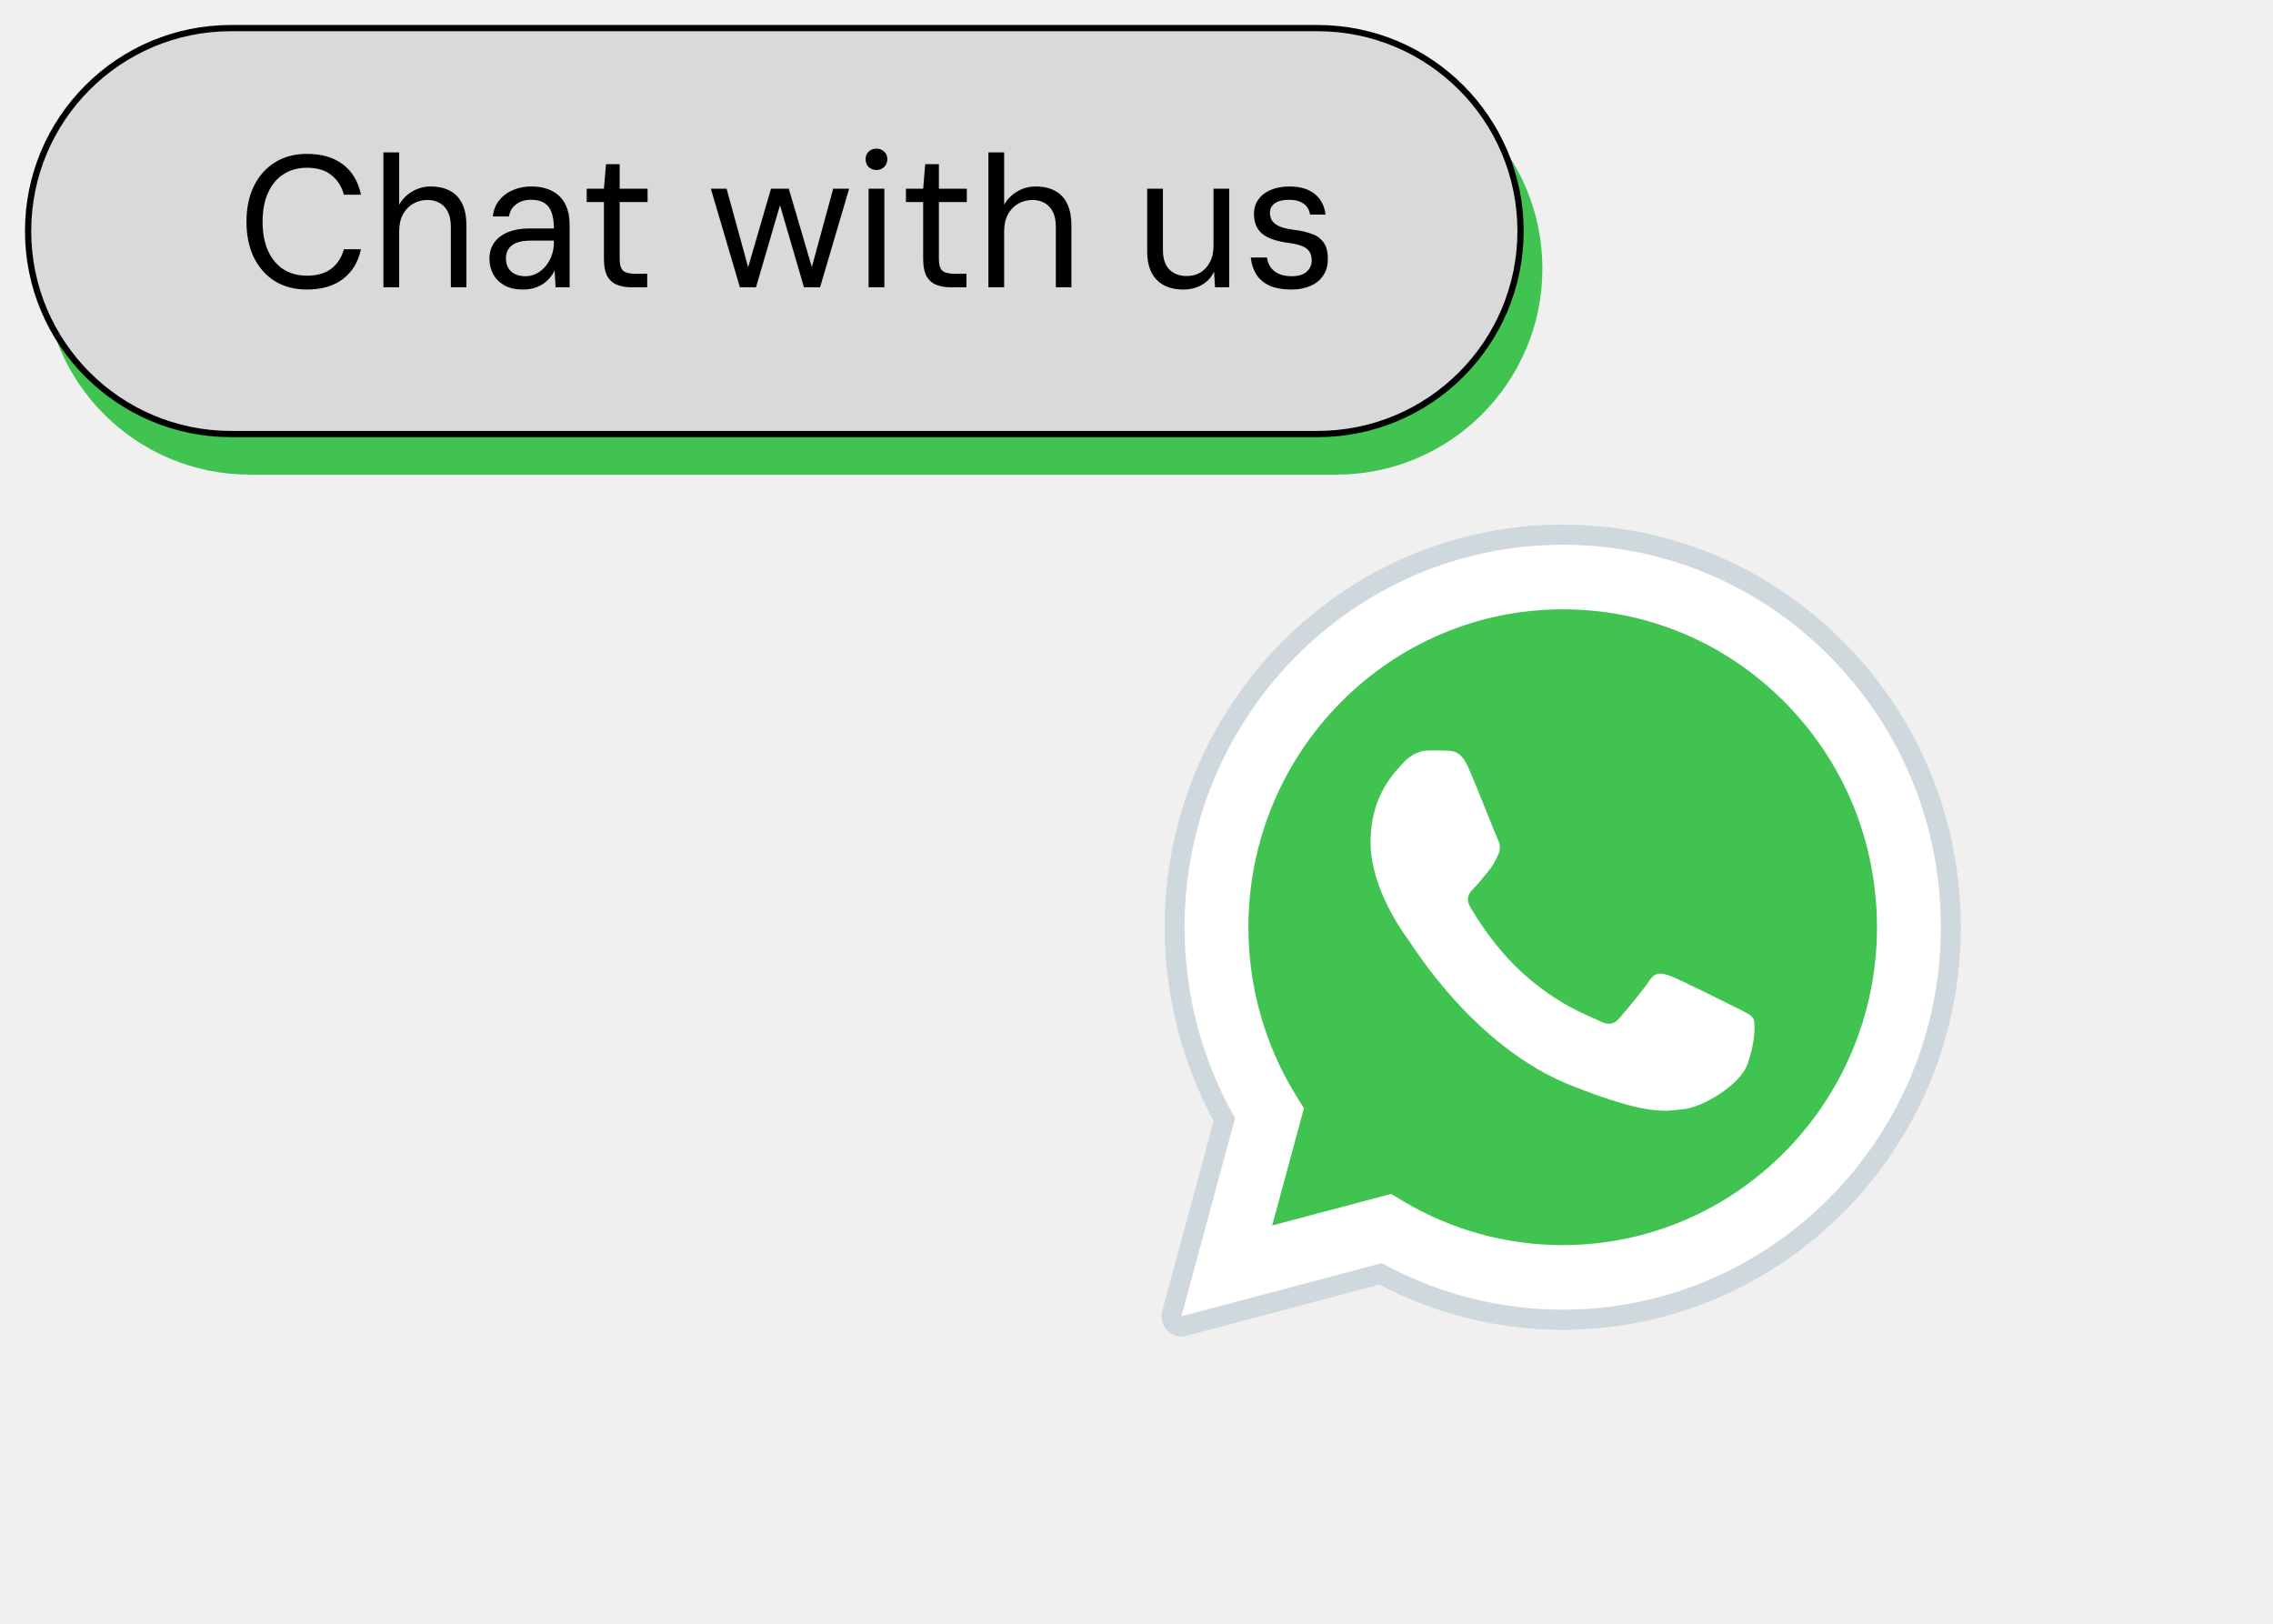
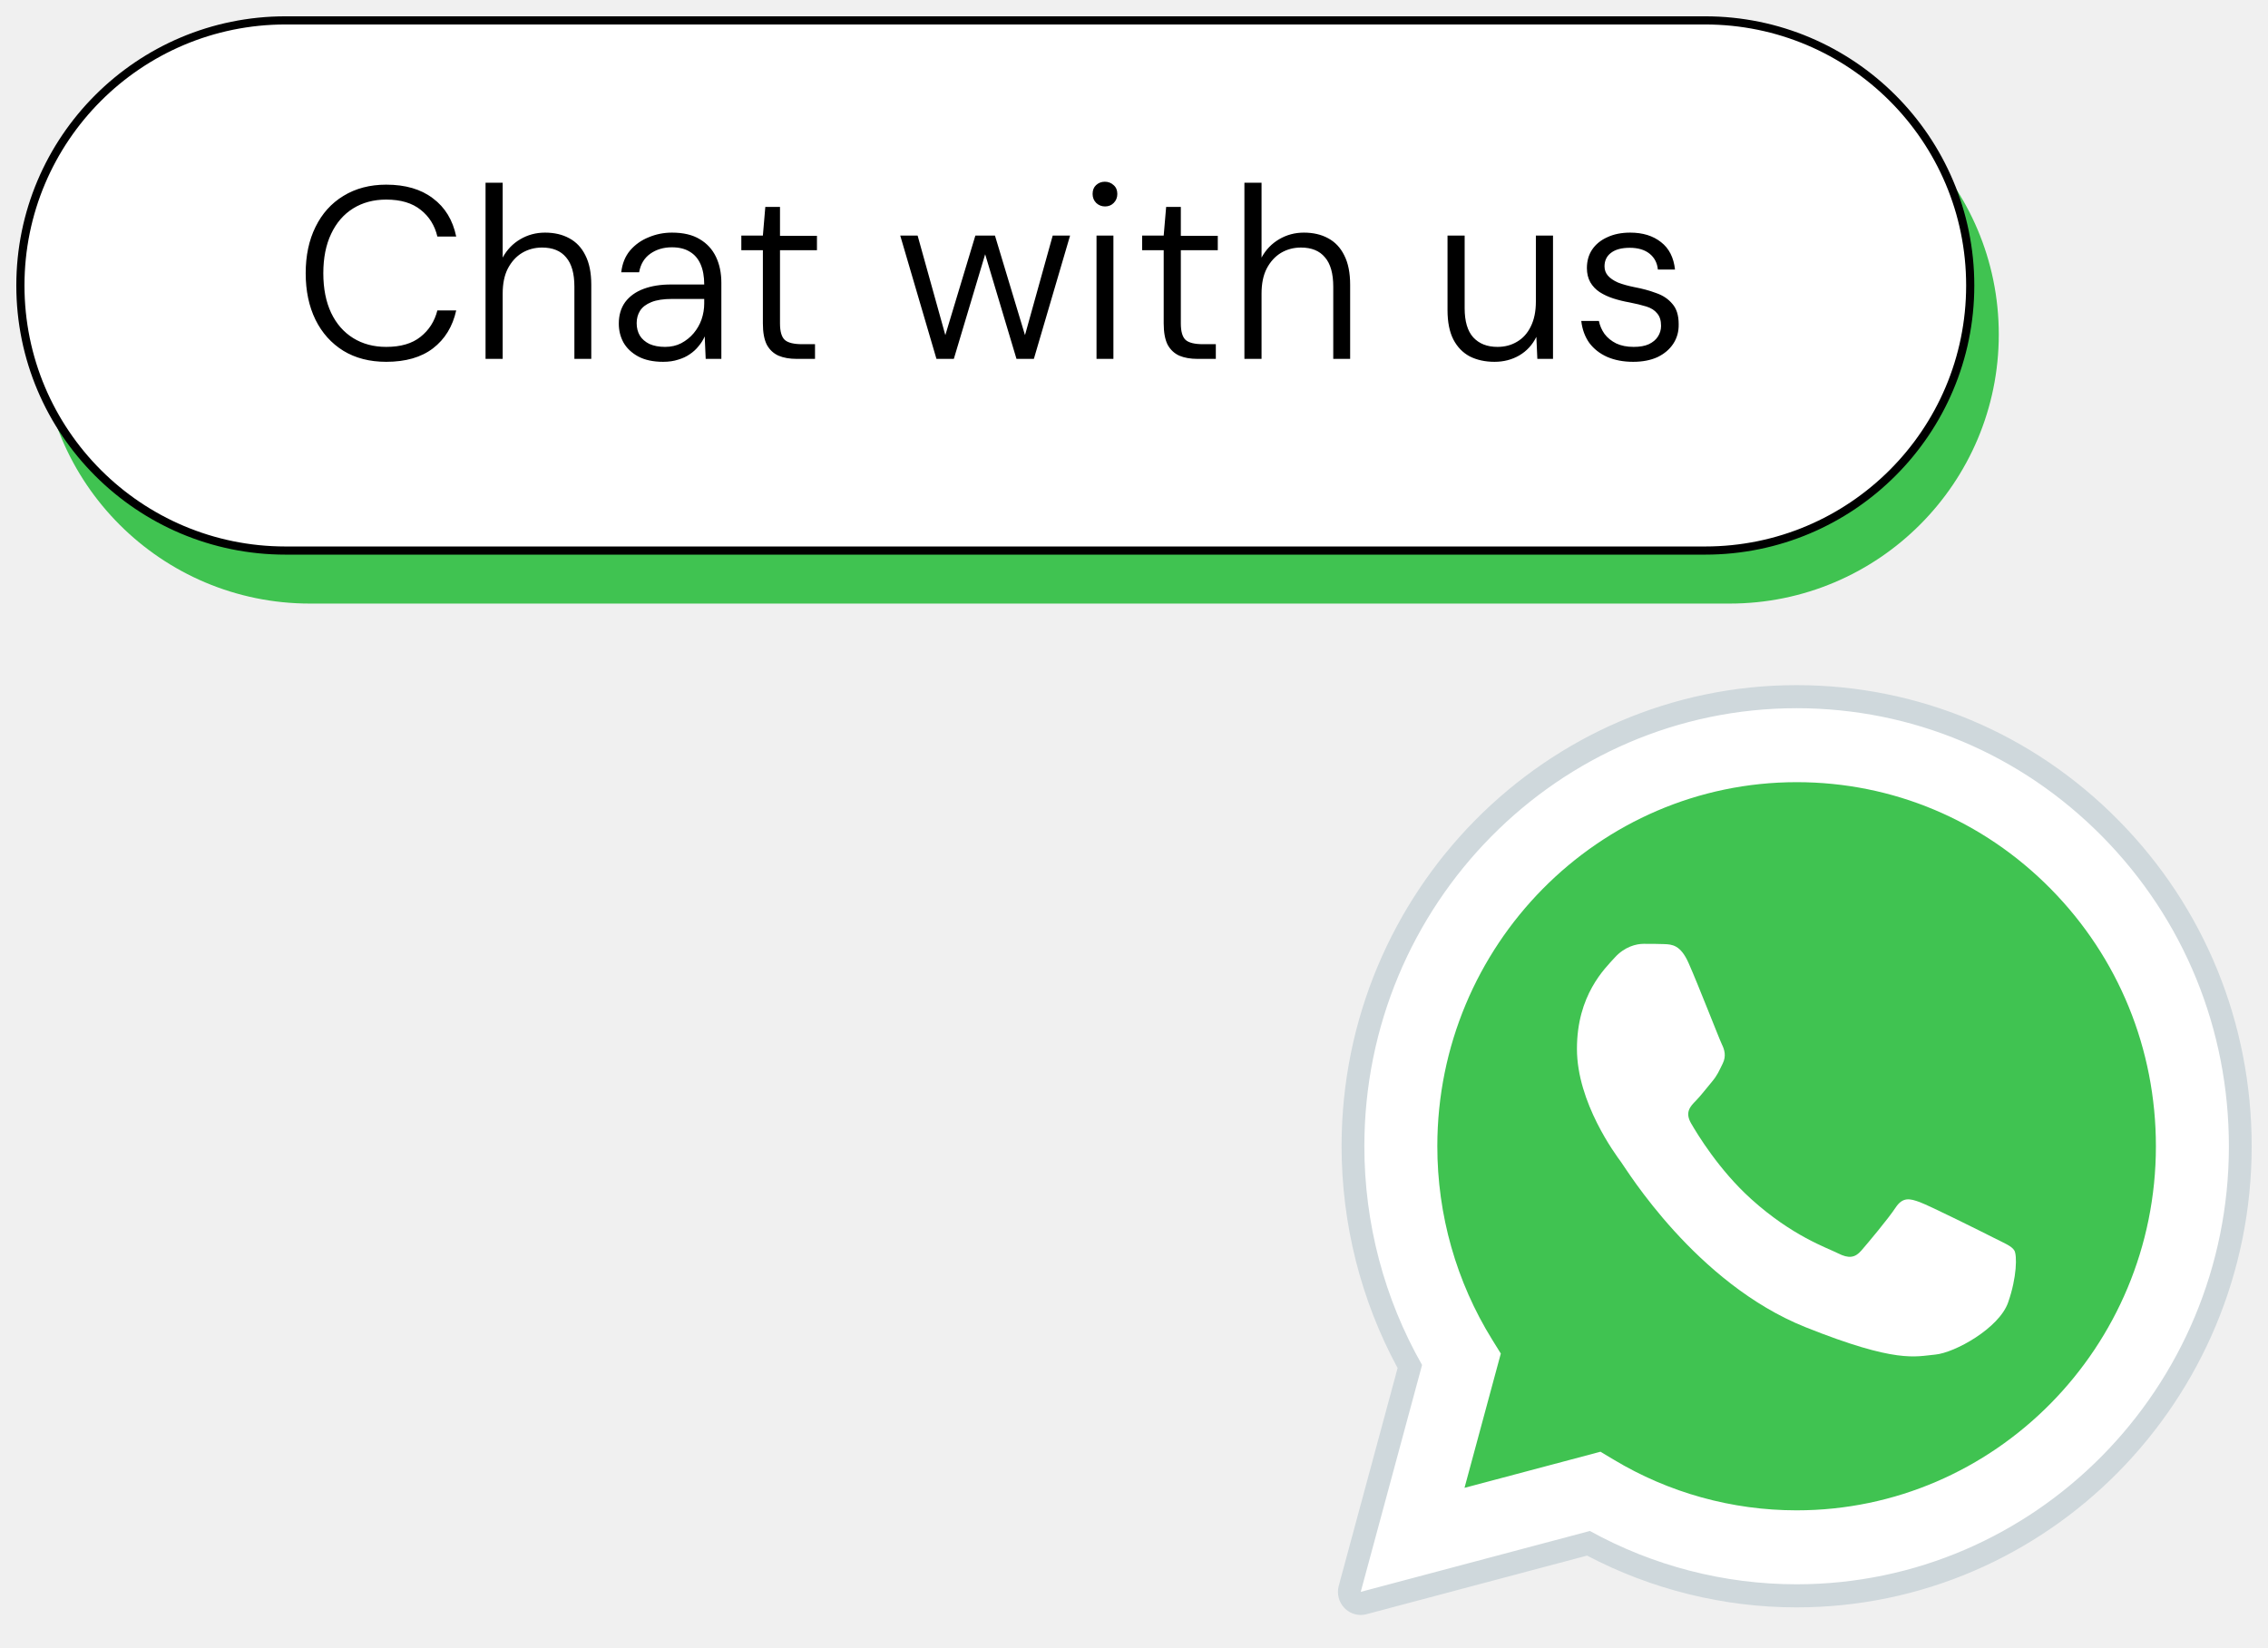
- <svg xmlns="http://www.w3.org/2000/svg" width="182" height="130" viewBox="0 0 182 130" fill="none">
+ <svg xmlns="http://www.w3.org/2000/svg" width="139" height="101" viewBox="0 0 139 101" fill="none">
  <g clip-path="url(#clip0_3_15)">
-     <path d="M3.5 21.5C3.5 12.387 10.887 5 20 5H107C116.113 5 123.5 12.387 123.5 21.5V21.5C123.5 30.613 116.113 38 107 38H20C10.887 38 3.5 30.613 3.5 21.5V21.5Z" fill="#40C351" />
-     <path d="M18.5 2.25H105.5C114.475 2.25 121.75 9.525 121.75 18.5C121.75 27.475 114.475 34.75 105.5 34.75H18.5C9.525 34.75 2.25 27.475 2.25 18.5C2.25 9.525 9.525 2.25 18.5 2.25Z" fill="#D9D9D9" stroke="black" stroke-width="0.5" />
-     <path d="M24.58 23.18C23.59 23.18 22.73 22.955 22 22.505C21.28 22.045 20.72 21.41 20.32 20.6C19.93 19.78 19.735 18.83 19.735 17.75C19.735 16.67 19.93 15.725 20.32 14.915C20.72 14.095 21.28 13.46 22 13.01C22.73 12.55 23.59 12.32 24.58 12.32C25.77 12.32 26.735 12.605 27.475 13.175C28.215 13.745 28.69 14.55 28.9 15.59H27.535C27.365 14.94 27.035 14.42 26.545 14.03C26.065 13.63 25.41 13.43 24.58 13.43C23.86 13.43 23.23 13.605 22.69 13.955C22.16 14.295 21.75 14.79 21.46 15.44C21.17 16.08 21.025 16.85 21.025 17.75C21.025 18.65 21.17 19.425 21.46 20.075C21.75 20.715 22.16 21.21 22.69 21.56C23.23 21.9 23.86 22.07 24.58 22.07C25.41 22.07 26.065 21.88 26.545 21.5C27.035 21.11 27.365 20.595 27.535 19.955H28.9C28.69 20.965 28.215 21.755 27.475 22.325C26.735 22.895 25.77 23.18 24.58 23.18ZM30.7 23V12.2H31.96V16.385C32.22 15.935 32.575 15.58 33.025 15.32C33.475 15.06 33.96 14.93 34.48 14.93C35.09 14.93 35.605 15.045 36.025 15.275C36.455 15.495 36.78 15.835 37 16.295C37.23 16.755 37.345 17.34 37.345 18.05V23H36.1V18.185C36.1 17.465 35.93 16.925 35.59 16.565C35.25 16.195 34.79 16.01 34.21 16.01C33.8 16.01 33.425 16.11 33.085 16.31C32.745 16.5 32.47 16.785 32.26 17.165C32.06 17.545 31.96 18.005 31.96 18.545V23H30.7ZM41.89 23.18C41.29 23.18 40.79 23.07 40.39 22.85C39.99 22.62 39.69 22.32 39.49 21.95C39.29 21.57 39.19 21.165 39.19 20.735C39.19 20.215 39.32 19.775 39.58 19.415C39.85 19.045 40.225 18.765 40.705 18.575C41.185 18.385 41.745 18.29 42.385 18.29H44.35C44.35 17.78 44.29 17.355 44.17 17.015C44.05 16.675 43.855 16.42 43.585 16.25C43.315 16.08 42.955 15.995 42.505 15.995C42.055 15.995 41.67 16.11 41.35 16.34C41.03 16.56 40.83 16.89 40.75 17.33H39.46C39.52 16.81 39.695 16.375 39.985 16.025C40.275 15.665 40.64 15.395 41.08 15.215C41.53 15.025 42.005 14.93 42.505 14.93C43.215 14.93 43.8 15.06 44.26 15.32C44.72 15.57 45.06 15.925 45.28 16.385C45.5 16.835 45.61 17.37 45.61 17.99V23H44.485L44.41 21.65C44.31 21.86 44.18 22.06 44.02 22.25C43.87 22.43 43.69 22.59 43.48 22.73C43.27 22.87 43.03 22.98 42.76 23.06C42.5 23.14 42.21 23.18 41.89 23.18ZM42.07 22.115C42.4 22.115 42.705 22.04 42.985 21.89C43.265 21.74 43.505 21.54 43.705 21.29C43.915 21.03 44.075 20.74 44.185 20.42C44.295 20.1 44.35 19.765 44.35 19.415V19.265H42.49C42.02 19.265 41.635 19.325 41.335 19.445C41.045 19.565 40.835 19.735 40.705 19.955C40.575 20.165 40.51 20.405 40.51 20.675C40.51 20.965 40.57 21.22 40.69 21.44C40.81 21.65 40.985 21.815 41.215 21.935C41.455 22.055 41.74 22.115 42.07 22.115ZM50.547 23C50.097 23 49.707 22.93 49.377 22.79C49.047 22.65 48.792 22.415 48.612 22.085C48.442 21.745 48.357 21.29 48.357 20.72V16.175H46.977V15.11H48.357L48.522 13.145H49.617V15.11H51.852V16.175H49.617V20.72C49.617 21.19 49.712 21.51 49.902 21.68C50.092 21.84 50.427 21.92 50.907 21.92H51.822V23H50.547ZM59.244 23L56.919 15.11H58.179L59.904 21.395L61.734 15.11H63.159L65.004 21.38L66.714 15.11H67.989L65.664 23H64.374L62.454 16.43L60.534 23H59.244ZM69.55 23V15.11H70.81V23H69.55ZM70.18 13.61C69.93 13.61 69.72 13.53 69.55 13.37C69.39 13.2 69.31 12.99 69.31 12.74C69.31 12.49 69.39 12.29 69.55 12.14C69.72 11.98 69.93 11.9 70.18 11.9C70.42 11.9 70.625 11.98 70.795 12.14C70.965 12.29 71.05 12.49 71.05 12.74C71.05 12.99 70.965 13.2 70.795 13.37C70.625 13.53 70.42 13.61 70.18 13.61ZM76.108 23C75.658 23 75.268 22.93 74.938 22.79C74.608 22.65 74.353 22.415 74.173 22.085C74.003 21.745 73.918 21.29 73.918 20.72V16.175H72.538V15.11H73.918L74.083 13.145H75.178V15.11H77.413V16.175H75.178V20.72C75.178 21.19 75.273 21.51 75.463 21.68C75.653 21.84 75.988 21.92 76.468 21.92H77.383V23H76.108ZM79.142 23V12.2H80.402V16.385C80.662 15.935 81.017 15.58 81.467 15.32C81.917 15.06 82.402 14.93 82.922 14.93C83.532 14.93 84.047 15.045 84.467 15.275C84.897 15.495 85.222 15.835 85.442 16.295C85.672 16.755 85.787 17.34 85.787 18.05V23H84.542V18.185C84.542 17.465 84.372 16.925 84.032 16.565C83.692 16.195 83.232 16.01 82.652 16.01C82.242 16.01 81.867 16.11 81.527 16.31C81.187 16.5 80.912 16.785 80.702 17.165C80.502 17.545 80.402 18.005 80.402 18.545V23H79.142ZM94.736 23.18C94.156 23.18 93.651 23.07 93.221 22.85C92.791 22.63 92.456 22.295 92.216 21.845C91.976 21.385 91.856 20.815 91.856 20.135V15.11H93.116V20C93.116 20.7 93.286 21.225 93.626 21.575C93.976 21.925 94.441 22.1 95.021 22.1C95.421 22.1 95.781 22.01 96.101 21.83C96.421 21.64 96.676 21.365 96.866 21.005C97.066 20.645 97.166 20.205 97.166 19.685V15.11H98.426V23H97.286L97.211 21.74C97.001 22.2 96.676 22.555 96.236 22.805C95.806 23.055 95.306 23.18 94.736 23.18ZM103.408 23.18C102.698 23.18 102.108 23.075 101.638 22.865C101.178 22.645 100.828 22.345 100.588 21.965C100.348 21.575 100.203 21.125 100.153 20.615H101.443C101.483 20.885 101.573 21.135 101.713 21.365C101.863 21.585 102.078 21.765 102.358 21.905C102.638 22.045 102.993 22.115 103.423 22.115C103.763 22.115 104.053 22.065 104.293 21.965C104.533 21.855 104.713 21.705 104.833 21.515C104.963 21.325 105.028 21.105 105.028 20.855C105.028 20.525 104.953 20.27 104.803 20.09C104.663 19.9 104.453 19.76 104.173 19.67C103.903 19.57 103.563 19.495 103.153 19.445C102.713 19.385 102.323 19.3 101.983 19.19C101.643 19.08 101.353 18.935 101.113 18.755C100.883 18.575 100.708 18.35 100.588 18.08C100.468 17.81 100.408 17.49 100.408 17.12C100.408 16.69 100.523 16.31 100.753 15.98C100.983 15.65 101.308 15.395 101.728 15.215C102.158 15.025 102.663 14.93 103.243 14.93C104.093 14.93 104.763 15.125 105.253 15.515C105.753 15.905 106.048 16.46 106.138 17.18H104.893C104.843 16.81 104.673 16.52 104.383 16.31C104.093 16.1 103.708 15.995 103.228 15.995C102.718 15.995 102.333 16.09 102.073 16.28C101.813 16.47 101.683 16.72 101.683 17.03C101.683 17.26 101.738 17.47 101.848 17.66C101.968 17.84 102.168 17.995 102.448 18.125C102.728 18.245 103.103 18.335 103.573 18.395C104.163 18.465 104.663 18.58 105.073 18.74C105.483 18.89 105.793 19.125 106.003 19.445C106.223 19.765 106.328 20.2 106.318 20.75C106.318 21.27 106.193 21.71 105.943 22.07C105.703 22.43 105.363 22.705 104.923 22.895C104.493 23.085 103.988 23.18 103.408 23.18Z" fill="black" />
-     <path d="M94.595 105.386L98.891 89.524C96.241 84.883 94.847 79.616 94.849 74.221C94.857 57.344 108.437 43.613 125.127 43.613C133.226 43.616 140.827 46.804 146.544 52.589C152.259 58.376 155.407 66.065 155.404 74.245C155.397 91.123 141.814 104.855 125.127 104.855H125.114C120.048 104.853 115.068 103.568 110.646 101.128L94.595 105.386Z" fill="white" />
-     <path d="M94.595 106.192C94.385 106.192 94.181 106.108 94.029 105.953C93.83 105.749 93.752 105.45 93.827 105.174L98.035 89.634C95.426 84.947 94.05 79.625 94.053 74.223C94.059 56.898 107.999 42.806 125.127 42.806C133.435 42.81 141.241 46.082 147.108 52.02C152.975 57.96 156.204 65.853 156.201 74.245C156.195 91.568 142.254 105.661 125.127 105.661C120.042 105.66 115.01 104.391 110.545 101.989L94.798 106.165C94.731 106.184 94.664 106.192 94.595 106.192Z" fill="white" />
-     <path d="M125.127 43.613C133.226 43.616 140.827 46.804 146.544 52.589C152.259 58.376 155.407 66.065 155.404 74.245C155.397 91.123 141.814 104.855 125.127 104.855H125.114C120.048 104.853 115.068 103.568 110.646 101.128L94.595 105.386L98.891 89.524C96.241 84.883 94.847 79.616 94.849 74.221C94.857 57.344 108.437 43.613 125.127 43.613ZM125.127 42C107.56 42 93.262 56.453 93.254 74.221C93.253 79.651 94.608 85.002 97.179 89.739L93.056 104.961C92.907 105.518 93.06 106.111 93.462 106.521C93.764 106.831 94.174 107 94.595 107C94.731 107 94.866 106.982 95 106.947L110.448 102.85C114.958 105.218 120.013 106.468 125.114 106.469C142.694 106.469 156.992 92.014 157 74.247C157.003 65.636 153.691 57.54 147.674 51.451C141.654 45.359 133.647 42.003 125.127 42Z" fill="#CFD8DC" />
-     <path d="M142.927 56.244C138.175 51.435 131.858 48.785 125.135 48.783C111.255 48.783 99.966 60.195 99.96 74.223C99.958 79.03 101.288 83.71 103.808 87.763L104.407 88.726L101.864 98.114L111.389 95.588L112.309 96.14C116.171 98.459 120.601 99.685 125.118 99.686H125.127C138.998 99.686 150.286 88.273 150.291 74.244C150.293 67.446 147.679 61.053 142.927 56.244Z" fill="#40C351" />
-     <path fill-rule="evenodd" clip-rule="evenodd" d="M117.559 61.425C116.993 60.151 116.396 60.126 115.856 60.103C115.414 60.084 114.91 60.085 114.406 60.085C113.902 60.085 113.082 60.277 112.389 61.043C111.695 61.809 109.74 63.659 109.74 67.423C109.74 71.187 112.451 74.826 112.829 75.335C113.207 75.845 118.063 83.817 125.752 86.884C132.142 89.432 133.443 88.926 134.831 88.799C136.218 88.671 139.307 86.949 139.937 85.162C140.567 83.375 140.567 81.844 140.379 81.525C140.189 81.206 139.685 81.016 138.929 80.632C138.173 80.248 134.453 78.398 133.759 78.143C133.065 77.888 132.561 77.761 132.056 78.527C131.552 79.291 130.102 81.016 129.661 81.525C129.219 82.036 128.777 82.101 128.021 81.717C127.266 81.333 124.829 80.527 121.938 77.921C119.689 75.893 118.171 73.389 117.729 72.623C117.288 71.858 117.682 71.444 118.061 71.062C118.401 70.718 118.817 70.168 119.196 69.721C119.574 69.275 119.7 68.955 119.952 68.446C120.204 67.934 120.078 67.488 119.889 67.106C119.702 66.722 118.232 62.938 117.559 61.425Z" fill="white" />
+     <path d="M2.5 20.5C2.5 11.387 9.887 4 19 4H106C115.113 4 122.5 11.387 122.5 20.5V20.5C122.5 29.613 115.113 37 106 37H19C9.887 37 2.5 29.613 2.5 20.5V20.5Z" fill="#40C351" />
+     <path d="M17.5 1.25H104.5C113.475 1.25 120.75 8.525 120.75 17.5C120.75 26.475 113.475 33.75 104.5 33.75H17.5C8.525 33.75 1.25 26.475 1.25 17.5C1.25 8.525 8.525 1.25 17.5 1.25Z" fill="white" stroke="black" stroke-width="0.5" />
+     <path d="M23.67 22.18C22.66 22.18 21.785 21.955 21.045 21.505C20.305 21.045 19.735 20.41 19.335 19.6C18.935 18.78 18.735 17.83 18.735 16.75C18.735 15.67 18.935 14.725 19.335 13.915C19.735 13.095 20.305 12.46 21.045 12.01C21.795 11.55 22.67 11.32 23.67 11.32C24.85 11.32 25.805 11.6 26.535 12.16C27.275 12.71 27.75 13.49 27.96 14.5H26.805C26.645 13.82 26.305 13.275 25.785 12.865C25.265 12.445 24.56 12.235 23.67 12.235C22.9 12.235 22.225 12.415 21.645 12.775C21.065 13.135 20.615 13.655 20.295 14.335C19.975 15.005 19.815 15.81 19.815 16.75C19.815 17.69 19.975 18.5 20.295 19.18C20.615 19.85 21.065 20.365 21.645 20.725C22.225 21.085 22.9 21.265 23.67 21.265C24.56 21.265 25.26 21.06 25.77 20.65C26.29 20.24 26.635 19.7 26.805 19.03H27.96C27.74 20.02 27.265 20.795 26.535 21.355C25.815 21.905 24.86 22.18 23.67 22.18ZM29.758 22V11.2H30.808V15.79C31.068 15.31 31.428 14.935 31.888 14.665C32.348 14.395 32.853 14.26 33.403 14.26C33.973 14.26 34.468 14.375 34.888 14.605C35.318 14.835 35.648 15.185 35.878 15.655C36.118 16.125 36.238 16.725 36.238 17.455V22H35.203V17.575C35.203 16.765 35.033 16.165 34.693 15.775C34.363 15.375 33.873 15.175 33.223 15.175C32.773 15.175 32.363 15.285 31.993 15.505C31.633 15.725 31.343 16.045 31.123 16.465C30.913 16.875 30.808 17.385 30.808 17.995V22H29.758ZM40.64 22.18C40.03 22.18 39.52 22.07 39.11 21.85C38.71 21.63 38.41 21.345 38.21 20.995C38.02 20.645 37.925 20.26 37.925 19.84C37.925 19.32 38.055 18.88 38.315 18.52C38.585 18.16 38.96 17.89 39.44 17.71C39.92 17.53 40.48 17.44 41.12 17.44H43.16C43.16 16.95 43.085 16.535 42.935 16.195C42.785 15.855 42.565 15.6 42.275 15.43C41.985 15.25 41.62 15.16 41.18 15.16C40.67 15.16 40.23 15.29 39.86 15.55C39.49 15.81 39.26 16.19 39.17 16.69H38.075C38.135 16.16 38.315 15.715 38.615 15.355C38.925 14.995 39.305 14.725 39.755 14.545C40.205 14.355 40.68 14.26 41.18 14.26C41.88 14.26 42.45 14.395 42.89 14.665C43.33 14.925 43.66 15.285 43.88 15.745C44.1 16.205 44.21 16.735 44.21 17.335V22H43.25L43.19 20.62C43.1 20.83 42.975 21.03 42.815 21.22C42.665 21.41 42.485 21.575 42.275 21.715C42.075 21.855 41.84 21.965 41.57 22.045C41.3 22.135 40.99 22.18 40.64 22.18ZM40.76 21.265C41.13 21.265 41.46 21.19 41.75 21.04C42.05 20.88 42.305 20.675 42.515 20.425C42.725 20.175 42.885 19.895 42.995 19.585C43.105 19.265 43.16 18.935 43.16 18.595V18.325H41.195C40.665 18.325 40.24 18.39 39.92 18.52C39.6 18.65 39.37 18.825 39.23 19.045C39.09 19.265 39.02 19.52 39.02 19.81C39.02 20.1 39.085 20.355 39.215 20.575C39.345 20.785 39.54 20.955 39.8 21.085C40.07 21.205 40.39 21.265 40.76 21.265ZM48.825 22C48.395 22 48.025 21.935 47.715 21.805C47.404 21.665 47.164 21.44 46.995 21.13C46.834 20.81 46.755 20.375 46.755 19.825V15.34H45.434V14.44H46.755L46.904 12.685H47.804V14.455H50.069V15.34H47.804V19.825C47.804 20.325 47.904 20.665 48.105 20.845C48.304 21.015 48.66 21.1 49.169 21.1H49.95V22H48.825ZM57.393 22L55.173 14.44H56.238L58.038 20.905H57.828L59.778 14.44H60.978L62.928 20.905H62.718L64.518 14.44H65.583L63.363 22H62.298L60.273 15.235H60.483L58.458 22H57.393ZM67.203 22V14.44H68.238V22H67.203ZM67.728 12.655C67.518 12.655 67.338 12.585 67.188 12.445C67.038 12.295 66.963 12.11 66.963 11.89C66.963 11.66 67.033 11.48 67.173 11.35C67.323 11.21 67.503 11.14 67.713 11.14C67.923 11.14 68.103 11.21 68.253 11.35C68.403 11.48 68.478 11.66 68.478 11.89C68.478 12.11 68.403 12.295 68.253 12.445C68.113 12.585 67.938 12.655 67.728 12.655ZM73.39 22C72.96 22 72.59 21.935 72.28 21.805C71.97 21.665 71.73 21.44 71.56 21.13C71.4 20.81 71.32 20.375 71.32 19.825V15.34H70V14.44H71.32L71.47 12.685H72.37V14.455H74.635V15.34H72.37V19.825C72.37 20.325 72.47 20.665 72.67 20.845C72.87 21.015 73.225 21.1 73.735 21.1H74.515V22H73.39ZM76.267 22V11.2H77.317V15.79C77.577 15.31 77.937 14.935 78.397 14.665C78.857 14.395 79.362 14.26 79.912 14.26C80.482 14.26 80.977 14.375 81.397 14.605C81.827 14.835 82.157 15.185 82.387 15.655C82.627 16.125 82.747 16.725 82.747 17.455V22H81.712V17.575C81.712 16.765 81.542 16.165 81.202 15.775C80.872 15.375 80.382 15.175 79.732 15.175C79.282 15.175 78.872 15.285 78.502 15.505C78.142 15.725 77.852 16.045 77.632 16.465C77.422 16.875 77.317 17.385 77.317 17.995V22H76.267ZM91.595 22.18C91.025 22.18 90.52 22.07 90.08 21.85C89.65 21.62 89.315 21.275 89.075 20.815C88.835 20.345 88.715 19.745 88.715 19.015V14.44H89.765V18.895C89.765 19.695 89.94 20.29 90.29 20.68C90.65 21.07 91.145 21.265 91.775 21.265C92.225 21.265 92.625 21.16 92.975 20.95C93.335 20.74 93.615 20.43 93.815 20.02C94.025 19.6 94.13 19.09 94.13 18.49V14.44H95.18V22H94.22L94.16 20.65C93.92 21.14 93.57 21.52 93.11 21.79C92.66 22.05 92.155 22.18 91.595 22.18ZM100.092 22.18C99.492 22.18 98.962 22.08 98.502 21.88C98.052 21.68 97.687 21.395 97.407 21.025C97.137 20.645 96.972 20.195 96.912 19.675H97.992C98.052 19.965 98.167 20.23 98.337 20.47C98.517 20.71 98.757 20.905 99.057 21.055C99.357 21.195 99.712 21.265 100.122 21.265C100.502 21.265 100.812 21.21 101.052 21.1C101.302 20.98 101.487 20.825 101.607 20.635C101.737 20.435 101.802 20.215 101.802 19.975C101.802 19.645 101.722 19.39 101.562 19.21C101.412 19.02 101.192 18.88 100.902 18.79C100.612 18.7 100.262 18.615 99.852 18.535C99.512 18.475 99.187 18.395 98.877 18.295C98.567 18.195 98.287 18.065 98.037 17.905C97.797 17.745 97.607 17.545 97.467 17.305C97.327 17.055 97.257 16.765 97.257 16.435C97.257 16.005 97.362 15.63 97.572 15.31C97.792 14.98 98.102 14.725 98.502 14.545C98.902 14.355 99.372 14.26 99.912 14.26C100.682 14.26 101.312 14.455 101.802 14.845C102.292 15.225 102.577 15.785 102.657 16.525H101.607C101.567 16.115 101.397 15.79 101.097 15.55C100.797 15.31 100.392 15.19 99.882 15.19C99.382 15.19 98.997 15.295 98.727 15.505C98.467 15.705 98.337 15.98 98.337 16.33C98.337 16.55 98.407 16.74 98.547 16.9C98.687 17.06 98.892 17.2 99.162 17.32C99.442 17.43 99.782 17.525 100.182 17.605C100.662 17.695 101.102 17.815 101.502 17.965C101.912 18.105 102.242 18.325 102.492 18.625C102.752 18.915 102.882 19.33 102.882 19.87C102.892 20.32 102.782 20.72 102.552 21.07C102.322 21.42 101.997 21.695 101.577 21.895C101.157 22.085 100.662 22.18 100.092 22.18Z" fill="black" />
+     <path d="M83.396 97.584L87.155 83.675C84.836 79.605 83.616 74.986 83.618 70.255C83.625 55.455 95.507 43.414 110.111 43.414C117.198 43.417 123.848 46.213 128.851 51.286C133.852 56.36 136.606 63.103 136.603 70.277C136.598 85.077 124.712 97.119 110.111 97.119H110.1C105.667 97.118 101.309 95.99 97.44 93.851L83.396 97.584Z" fill="white" />
+     <path d="M83.396 98.291C83.212 98.291 83.033 98.218 82.901 98.082C82.726 97.903 82.658 97.641 82.723 97.399L86.406 83.771C84.123 79.662 82.919 74.995 82.921 70.257C82.927 55.065 95.124 42.707 110.111 42.707C117.381 42.71 124.211 45.58 129.345 50.787C134.478 55.995 137.304 62.917 137.301 70.276C137.295 85.467 125.097 97.826 110.111 97.826C105.661 97.825 101.259 96.712 97.352 94.606L83.573 98.267C83.514 98.284 83.456 98.291 83.396 98.291Z" fill="white" />
+     <path d="M110.111 43.414C117.198 43.417 123.848 46.213 128.851 51.286C133.852 56.36 136.606 63.103 136.603 70.276C136.598 85.077 124.712 97.119 110.111 97.119H110.1C105.667 97.118 101.309 95.99 97.44 93.851L83.396 97.584L87.155 83.675C84.836 79.605 83.616 74.986 83.618 70.255C83.625 55.455 95.507 43.414 110.111 43.414ZM110.111 42C94.74 42 82.229 54.675 82.222 70.255C82.221 75.017 83.407 79.71 85.656 83.863L82.049 97.212C81.918 97.7 82.052 98.221 82.404 98.58C82.669 98.852 83.028 99 83.396 99C83.514 99 83.633 98.984 83.75 98.953L97.267 95.361C101.213 97.437 105.636 98.533 110.1 98.535C125.482 98.535 137.993 85.859 138 70.278C138.003 62.727 135.105 55.628 129.84 50.288C124.573 44.946 117.567 42.003 110.111 42Z" fill="#CFD8DC" />
+     <path d="M125.686 54.491C121.528 50.273 116.001 47.95 110.118 47.948C97.973 47.948 88.095 57.956 88.09 70.257C88.088 74.473 89.252 78.577 91.457 82.131L91.981 82.975L89.756 91.207L98.09 88.993L98.895 89.476C102.275 91.51 106.151 92.585 110.103 92.586H110.111C122.248 92.586 132.126 82.578 132.13 70.275C132.131 64.314 129.844 58.708 125.686 54.491Z" fill="#40C351" />
+     <path fill-rule="evenodd" clip-rule="evenodd" d="M103.489 59.035C102.994 57.917 102.472 57.895 101.999 57.875C101.612 57.858 101.171 57.859 100.73 57.859C100.289 57.859 99.572 58.028 98.965 58.7C98.358 59.371 96.647 60.993 96.647 64.294C96.647 67.595 99.02 70.786 99.35 71.233C99.681 71.68 103.93 78.67 110.658 81.36C116.249 83.595 117.388 83.15 118.602 83.039C119.816 82.927 122.519 81.417 123.07 79.85C123.621 78.283 123.621 76.941 123.456 76.66C123.29 76.38 122.849 76.214 122.188 75.877C121.527 75.54 118.271 73.918 117.664 73.695C117.057 73.471 116.616 73.36 116.174 74.031C115.733 74.702 114.465 76.214 114.078 76.66C113.692 77.109 113.305 77.165 112.644 76.829C111.982 76.492 109.85 75.785 107.321 73.5C105.353 71.722 104.025 69.526 103.638 68.854C103.252 68.183 103.596 67.82 103.928 67.485C104.226 67.184 104.59 66.701 104.922 66.31C105.253 65.918 105.363 65.638 105.583 65.191C105.804 64.743 105.694 64.351 105.528 64.016C105.364 63.679 104.078 60.361 103.489 59.035Z" fill="white" />
  </g>
  <defs>
    <clipPath id="clip0_3_15">
-       <rect width="182" height="130" fill="white" />
+       <rect width="139" height="101" fill="white" />
    </clipPath>
  </defs>
</svg>
